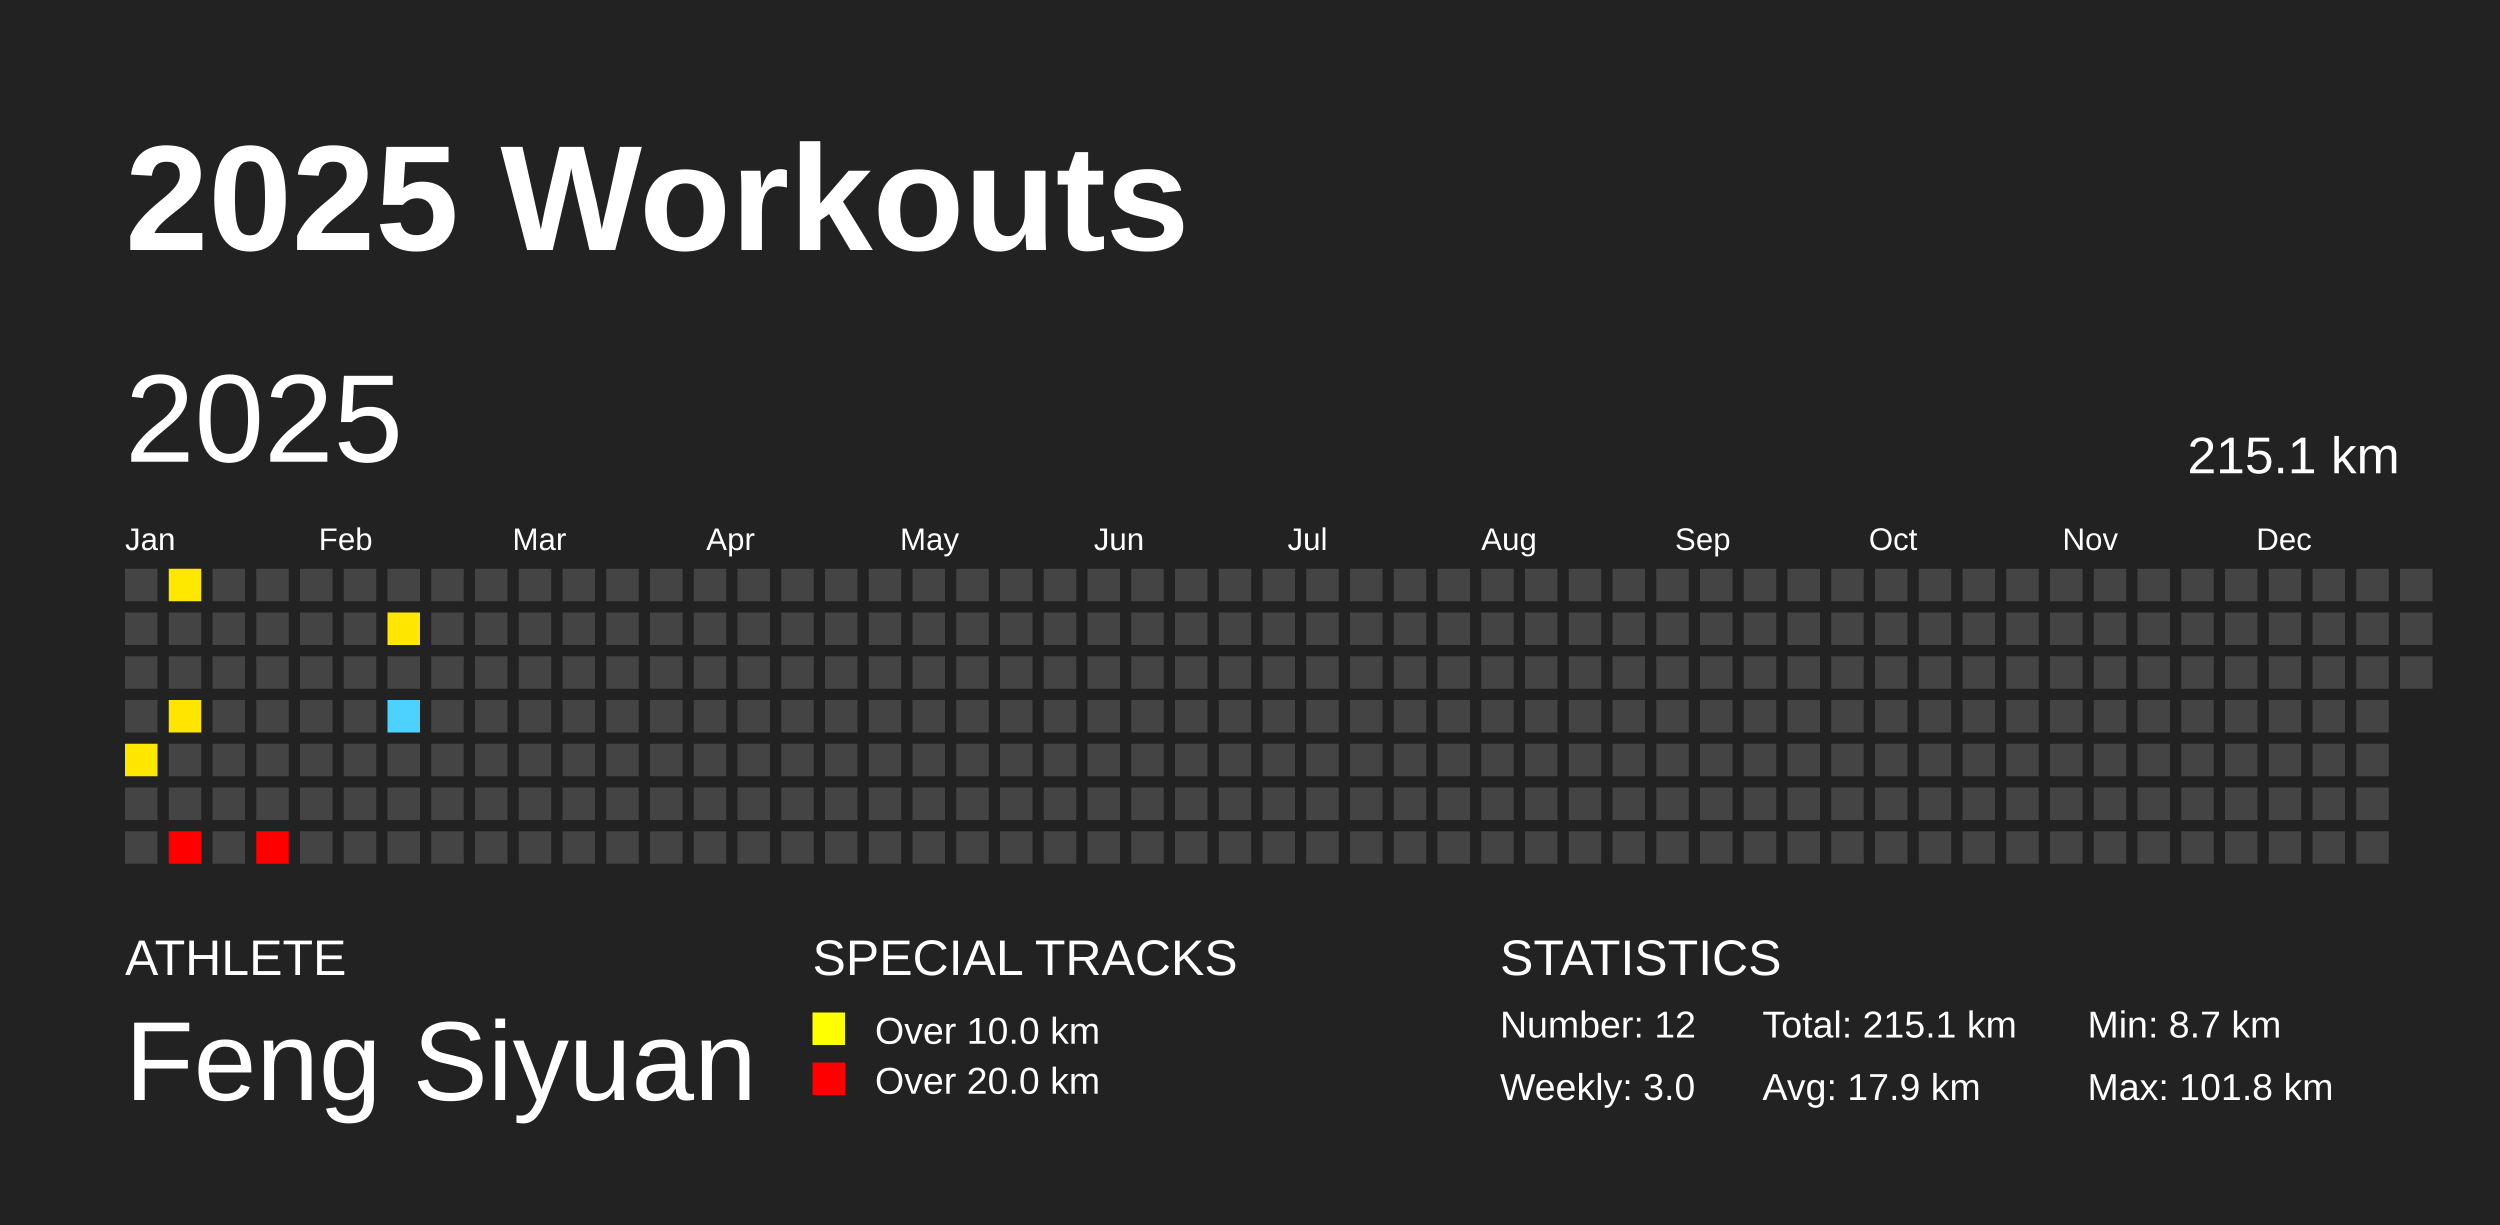
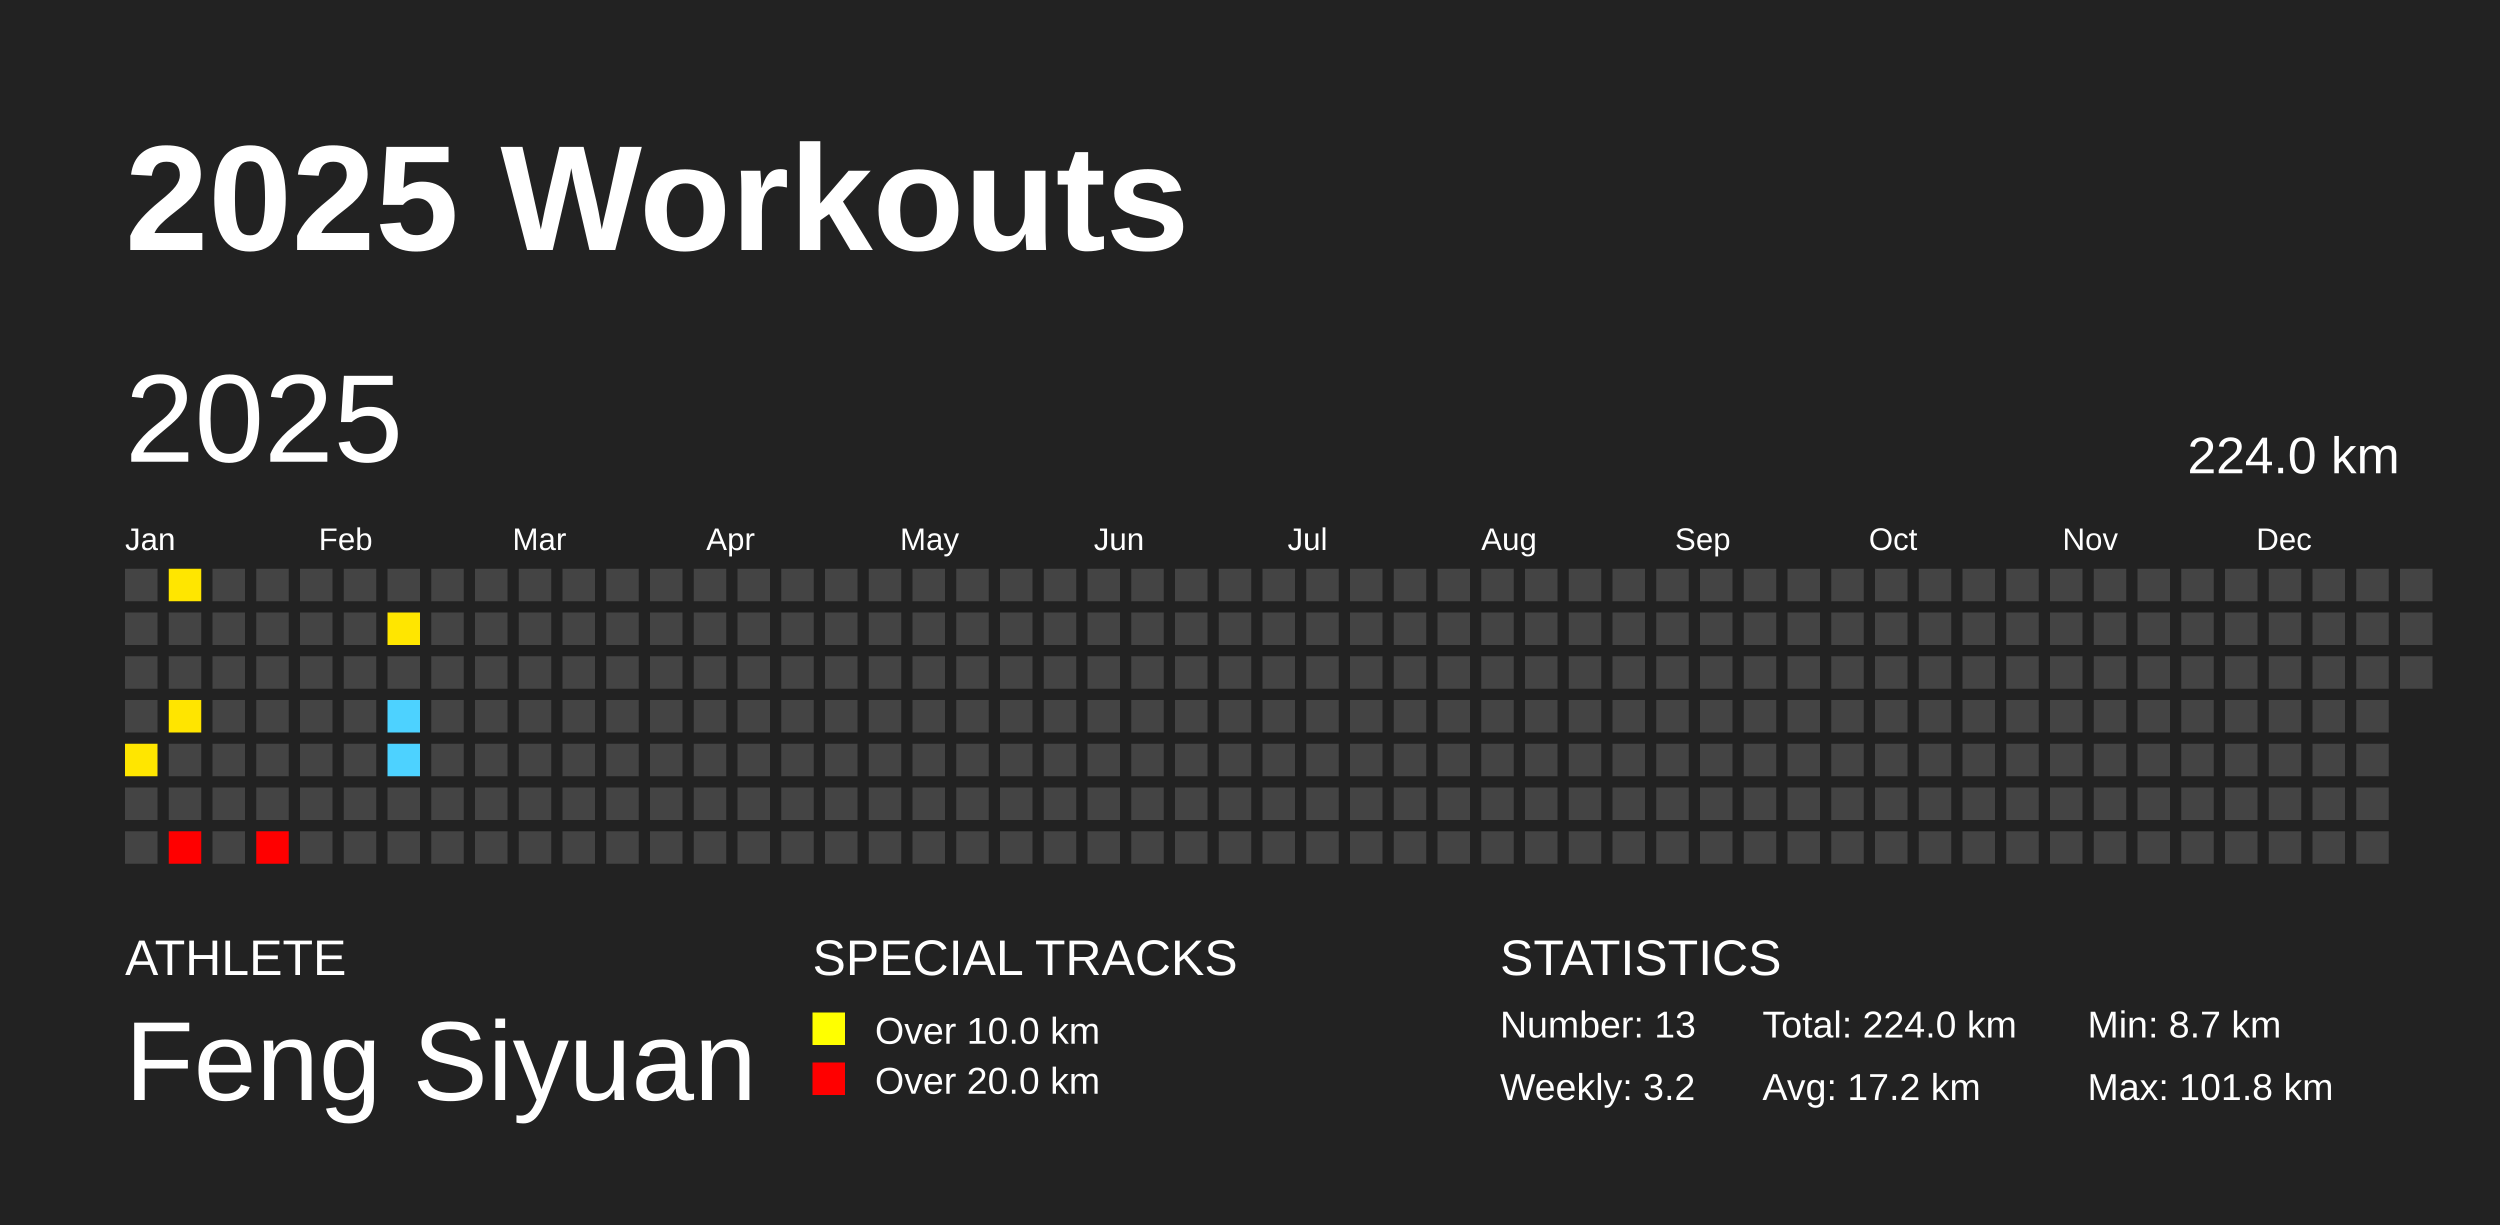
<svg xmlns="http://www.w3.org/2000/svg" baseProfile="full" height="98mm" version="1.1" viewBox="0,0,200,98" width="200mm">
  <defs />
  <rect fill="#222222" height="98" width="200" x="0" y="0" />
  <text fill="#FFFFFF" style="font-size:12px; font-family:Arial; font-weight:bold;" x="10" y="20">2025 Workouts</text>
  <text fill="#FFFFFF" style="font-size:4px; font-family:Arial" x="10" y="78">ATHLETE</text>
  <text fill="#FFFFFF" style="font-size:9px; font-family:Arial" x="10" y="88">Feng Siyuan</text>
  <text fill="#FFFFFF" style="font-size:4px; font-family:Arial" x="65" y="78">SPECIAL TRACKS</text>
  <rect fill="yellow" height="2.6" width="2.6" x="65" y="81" />
  <text fill="#FFFFFF" style="font-size:3px; font-family:Arial" x="70" y="83.5">Over 10.0 km</text>
  <rect fill="red" height="2.6" width="2.6" x="65" y="85" />
  <text fill="#FFFFFF" style="font-size:3px; font-family:Arial" x="70" y="87.5">Over 20.0 km</text>
  <text fill="#FFFFFF" style="font-size:4px; font-family:Arial" x="120" y="78">STATISTICS</text>
-   <text fill="#FFFFFF" style="font-size:3px; font-family:Arial" x="120" y="83">Number: 12</text>
-   <text fill="#FFFFFF" style="font-size:3px; font-family:Arial" x="120" y="88">Weekly: 3.0</text>
-   <text fill="#FFFFFF" style="font-size:3px; font-family:Arial" x="141" y="83">Total: 215.1 km</text>
-   <text fill="#FFFFFF" style="font-size:3px; font-family:Arial" x="141" y="88">Avg: 17.9 km</text>
+   <text fill="#FFFFFF" style="font-size:3px; font-family:Arial" x="120" y="83">Number: 13</text>
+   <text fill="#FFFFFF" style="font-size:3px; font-family:Arial" x="120" y="88">Weekly: 3.2</text>
+   <text fill="#FFFFFF" style="font-size:3px; font-family:Arial" x="141" y="83">Total: 224.0 km</text>
+   <text fill="#FFFFFF" style="font-size:3px; font-family:Arial" x="141" y="88">Avg: 17.2 km</text>
  <text fill="#FFFFFF" style="font-size:3px; font-family:Arial" x="167" y="83">Min: 8.7 km</text>
  <text fill="#FFFFFF" style="font-size:3px; font-family:Arial" x="167" y="88">Max: 101.8 km</text>
  <text dominant-baseline="hanging" fill="#FFFFFF" style="font-size:10.0px; font-family:Arial;" x="10" y="30">2025</text>
-   <text dominant-baseline="hanging" fill="#FFFFFF" style="font-size:4.125px; font-family:Arial;" x="175" y="35">215.1 km</text>
+   <text dominant-baseline="hanging" fill="#FFFFFF" style="font-size:4.125px; font-family:Arial;" x="175" y="35">224.0 km</text>
  <text fill="#FFFFFF" style="font-size:2.5px; font-family:Arial" x="10.0" y="44">Jan</text>
  <text fill="#FFFFFF" style="font-size:2.5px; font-family:Arial" x="25.5" y="44">Feb</text>
  <text fill="#FFFFFF" style="font-size:2.5px; font-family:Arial" x="41.0" y="44">Mar</text>
  <text fill="#FFFFFF" style="font-size:2.5px; font-family:Arial" x="56.5" y="44">Apr</text>
  <text fill="#FFFFFF" style="font-size:2.5px; font-family:Arial" x="72.0" y="44">May</text>
  <text fill="#FFFFFF" style="font-size:2.5px; font-family:Arial" x="87.5" y="44">Jun</text>
  <text fill="#FFFFFF" style="font-size:2.5px; font-family:Arial" x="103.0" y="44">Jul</text>
  <text fill="#FFFFFF" style="font-size:2.5px; font-family:Arial" x="118.5" y="44">Aug</text>
  <text fill="#FFFFFF" style="font-size:2.5px; font-family:Arial" x="134.0" y="44">Sep</text>
  <text fill="#FFFFFF" style="font-size:2.5px; font-family:Arial" x="149.5" y="44">Oct</text>
  <text fill="#FFFFFF" style="font-size:2.5px; font-family:Arial" x="165.0" y="44">Nov</text>
  <text fill="#FFFFFF" style="font-size:2.5px; font-family:Arial" x="180.5" y="44">Dec</text>
  <rect fill="#444444" height="2.6" width="2.6" x="10.0" y="45.5" />
  <rect fill="#444444" height="2.6" width="2.6" x="10.0" y="49.0" />
  <rect fill="#444444" height="2.6" width="2.6" x="10.0" y="52.5" />
  <rect fill="#444444" height="2.6" width="2.6" x="10.0" y="56.0" />
-   <rect fill="#ffe700" height="2.6" width="2.6" x="10.0" y="59.5" />
+   <rect fill="#ffe600" height="2.6" width="2.6" x="10.0" y="59.5" />
  <rect fill="#444444" height="2.6" width="2.6" x="10.0" y="63.0" />
  <rect fill="#444444" height="2.6" width="2.6" x="10.0" y="66.5" />
-   <rect fill="#ffe700" height="2.6" width="2.6" x="13.5" y="45.5" />
+   <rect fill="#ffe600" height="2.6" width="2.6" x="13.5" y="45.5" />
  <rect fill="#444444" height="2.6" width="2.6" x="13.5" y="49.0" />
  <rect fill="#444444" height="2.6" width="2.6" x="13.5" y="52.5" />
  <rect fill="#ffe500" height="2.6" width="2.6" x="13.5" y="56.0" />
  <rect fill="#444444" height="2.6" width="2.6" x="13.5" y="59.5" />
  <rect fill="#444444" height="2.6" width="2.6" x="13.5" y="63.0" />
  <rect fill="red" height="2.6" width="2.6" x="13.5" y="66.5" />
  <rect fill="#444444" height="2.6" width="2.6" x="17.0" y="45.5" />
  <rect fill="#444444" height="2.6" width="2.6" x="17.0" y="49.0" />
  <rect fill="#444444" height="2.6" width="2.6" x="17.0" y="52.5" />
  <rect fill="#444444" height="2.6" width="2.6" x="17.0" y="56.0" />
  <rect fill="#444444" height="2.6" width="2.6" x="17.0" y="59.5" />
  <rect fill="#444444" height="2.6" width="2.6" x="17.0" y="63.0" />
  <rect fill="#444444" height="2.6" width="2.6" x="17.0" y="66.5" />
  <rect fill="#444444" height="2.6" width="2.6" x="20.5" y="45.5" />
  <rect fill="#444444" height="2.6" width="2.6" x="20.5" y="49.0" />
  <rect fill="#444444" height="2.6" width="2.6" x="20.5" y="52.5" />
  <rect fill="#444444" height="2.6" width="2.6" x="20.5" y="56.0" />
  <rect fill="#444444" height="2.6" width="2.6" x="20.5" y="59.5" />
  <rect fill="#444444" height="2.6" width="2.6" x="20.5" y="63.0" />
  <rect fill="red" height="2.6" width="2.6" x="20.5" y="66.5" />
  <rect fill="#444444" height="2.6" width="2.6" x="24.0" y="45.5" />
  <rect fill="#444444" height="2.6" width="2.6" x="24.0" y="49.0" />
  <rect fill="#444444" height="2.6" width="2.6" x="24.0" y="52.5" />
  <rect fill="#444444" height="2.6" width="2.6" x="24.0" y="56.0" />
  <rect fill="#444444" height="2.6" width="2.6" x="24.0" y="59.5" />
  <rect fill="#444444" height="2.6" width="2.6" x="24.0" y="63.0" />
  <rect fill="#444444" height="2.6" width="2.6" x="24.0" y="66.5" />
  <rect fill="#444444" height="2.6" width="2.6" x="27.5" y="45.5" />
  <rect fill="#444444" height="2.6" width="2.6" x="27.5" y="49.0" />
  <rect fill="#444444" height="2.6" width="2.6" x="27.5" y="52.5" />
  <rect fill="#444444" height="2.6" width="2.6" x="27.5" y="56.0" />
  <rect fill="#444444" height="2.6" width="2.6" x="27.5" y="59.5" />
  <rect fill="#444444" height="2.6" width="2.6" x="27.5" y="63.0" />
  <rect fill="#444444" height="2.6" width="2.6" x="27.5" y="66.5" />
  <rect fill="#444444" height="2.6" width="2.6" x="31.0" y="45.5" />
-   <rect fill="#ffe700" height="2.6" width="2.6" x="31.0" y="49.0" />
+   <rect fill="#ffe600" height="2.6" width="2.6" x="31.0" y="49.0" />
  <rect fill="#444444" height="2.6" width="2.6" x="31.0" y="52.5" />
  <rect fill="#4dd2ff" height="2.6" width="2.6" x="31.0" y="56.0" />
-   <rect fill="#444444" height="2.6" width="2.6" x="31.0" y="59.5" />
+   <rect fill="#4dd2ff" height="2.6" width="2.6" x="31.0" y="59.5" />
  <rect fill="#444444" height="2.6" width="2.6" x="31.0" y="63.0" />
  <rect fill="#444444" height="2.6" width="2.6" x="31.0" y="66.5" />
  <rect fill="#444444" height="2.6" width="2.6" x="34.5" y="45.5" />
  <rect fill="#444444" height="2.6" width="2.6" x="34.5" y="49.0" />
  <rect fill="#444444" height="2.6" width="2.6" x="34.5" y="52.5" />
  <rect fill="#444444" height="2.6" width="2.6" x="34.5" y="56.0" />
  <rect fill="#444444" height="2.6" width="2.6" x="34.5" y="59.5" />
  <rect fill="#444444" height="2.6" width="2.6" x="34.5" y="63.0" />
  <rect fill="#444444" height="2.6" width="2.6" x="34.5" y="66.5" />
  <rect fill="#444444" height="2.6" width="2.6" x="38.0" y="45.5" />
  <rect fill="#444444" height="2.6" width="2.6" x="38.0" y="49.0" />
  <rect fill="#444444" height="2.6" width="2.6" x="38.0" y="52.5" />
  <rect fill="#444444" height="2.6" width="2.6" x="38.0" y="56.0" />
  <rect fill="#444444" height="2.6" width="2.6" x="38.0" y="59.5" />
  <rect fill="#444444" height="2.6" width="2.6" x="38.0" y="63.0" />
  <rect fill="#444444" height="2.6" width="2.6" x="38.0" y="66.5" />
  <rect fill="#444444" height="2.6" width="2.6" x="41.5" y="45.5" />
  <rect fill="#444444" height="2.6" width="2.6" x="41.5" y="49.0" />
  <rect fill="#444444" height="2.6" width="2.6" x="41.5" y="52.5" />
  <rect fill="#444444" height="2.6" width="2.6" x="41.5" y="56.0" />
  <rect fill="#444444" height="2.6" width="2.6" x="41.5" y="59.5" />
  <rect fill="#444444" height="2.6" width="2.6" x="41.5" y="63.0" />
  <rect fill="#444444" height="2.6" width="2.6" x="41.5" y="66.5" />
  <rect fill="#444444" height="2.6" width="2.6" x="45.0" y="45.5" />
  <rect fill="#444444" height="2.6" width="2.6" x="45.0" y="49.0" />
  <rect fill="#444444" height="2.6" width="2.6" x="45.0" y="52.5" />
  <rect fill="#444444" height="2.6" width="2.6" x="45.0" y="56.0" />
  <rect fill="#444444" height="2.6" width="2.6" x="45.0" y="59.5" />
  <rect fill="#444444" height="2.6" width="2.6" x="45.0" y="63.0" />
  <rect fill="#444444" height="2.6" width="2.6" x="45.0" y="66.5" />
  <rect fill="#444444" height="2.6" width="2.6" x="48.5" y="45.5" />
  <rect fill="#444444" height="2.6" width="2.6" x="48.5" y="49.0" />
  <rect fill="#444444" height="2.6" width="2.6" x="48.5" y="52.5" />
  <rect fill="#444444" height="2.6" width="2.6" x="48.5" y="56.0" />
  <rect fill="#444444" height="2.6" width="2.6" x="48.5" y="59.5" />
  <rect fill="#444444" height="2.6" width="2.6" x="48.5" y="63.0" />
  <rect fill="#444444" height="2.6" width="2.6" x="48.5" y="66.5" />
  <rect fill="#444444" height="2.6" width="2.6" x="52.0" y="45.5" />
  <rect fill="#444444" height="2.6" width="2.6" x="52.0" y="49.0" />
  <rect fill="#444444" height="2.6" width="2.6" x="52.0" y="52.5" />
  <rect fill="#444444" height="2.6" width="2.6" x="52.0" y="56.0" />
  <rect fill="#444444" height="2.6" width="2.6" x="52.0" y="59.5" />
  <rect fill="#444444" height="2.6" width="2.6" x="52.0" y="63.0" />
  <rect fill="#444444" height="2.6" width="2.6" x="52.0" y="66.5" />
  <rect fill="#444444" height="2.6" width="2.6" x="55.5" y="45.5" />
  <rect fill="#444444" height="2.6" width="2.6" x="55.5" y="49.0" />
  <rect fill="#444444" height="2.6" width="2.6" x="55.5" y="52.5" />
  <rect fill="#444444" height="2.6" width="2.6" x="55.5" y="56.0" />
  <rect fill="#444444" height="2.6" width="2.6" x="55.5" y="59.5" />
  <rect fill="#444444" height="2.6" width="2.6" x="55.5" y="63.0" />
  <rect fill="#444444" height="2.6" width="2.6" x="55.5" y="66.5" />
  <rect fill="#444444" height="2.6" width="2.6" x="59.0" y="45.5" />
  <rect fill="#444444" height="2.6" width="2.6" x="59.0" y="49.0" />
  <rect fill="#444444" height="2.6" width="2.6" x="59.0" y="52.5" />
  <rect fill="#444444" height="2.6" width="2.6" x="59.0" y="56.0" />
  <rect fill="#444444" height="2.6" width="2.6" x="59.0" y="59.5" />
  <rect fill="#444444" height="2.6" width="2.6" x="59.0" y="63.0" />
  <rect fill="#444444" height="2.6" width="2.6" x="59.0" y="66.5" />
  <rect fill="#444444" height="2.6" width="2.6" x="62.5" y="45.5" />
  <rect fill="#444444" height="2.6" width="2.6" x="62.5" y="49.0" />
  <rect fill="#444444" height="2.6" width="2.6" x="62.5" y="52.5" />
  <rect fill="#444444" height="2.6" width="2.6" x="62.5" y="56.0" />
  <rect fill="#444444" height="2.6" width="2.6" x="62.5" y="59.5" />
  <rect fill="#444444" height="2.6" width="2.6" x="62.5" y="63.0" />
  <rect fill="#444444" height="2.6" width="2.6" x="62.5" y="66.5" />
  <rect fill="#444444" height="2.6" width="2.6" x="66.0" y="45.5" />
  <rect fill="#444444" height="2.6" width="2.6" x="66.0" y="49.0" />
  <rect fill="#444444" height="2.6" width="2.6" x="66.0" y="52.5" />
  <rect fill="#444444" height="2.6" width="2.6" x="66.0" y="56.0" />
  <rect fill="#444444" height="2.6" width="2.6" x="66.0" y="59.5" />
  <rect fill="#444444" height="2.6" width="2.6" x="66.0" y="63.0" />
  <rect fill="#444444" height="2.6" width="2.6" x="66.0" y="66.5" />
  <rect fill="#444444" height="2.6" width="2.6" x="69.5" y="45.5" />
  <rect fill="#444444" height="2.6" width="2.6" x="69.5" y="49.0" />
  <rect fill="#444444" height="2.6" width="2.6" x="69.5" y="52.5" />
  <rect fill="#444444" height="2.6" width="2.6" x="69.5" y="56.0" />
  <rect fill="#444444" height="2.6" width="2.6" x="69.5" y="59.5" />
  <rect fill="#444444" height="2.6" width="2.6" x="69.5" y="63.0" />
  <rect fill="#444444" height="2.6" width="2.6" x="69.5" y="66.5" />
  <rect fill="#444444" height="2.6" width="2.6" x="73.0" y="45.5" />
  <rect fill="#444444" height="2.6" width="2.6" x="73.0" y="49.0" />
  <rect fill="#444444" height="2.6" width="2.6" x="73.0" y="52.5" />
  <rect fill="#444444" height="2.6" width="2.6" x="73.0" y="56.0" />
  <rect fill="#444444" height="2.6" width="2.6" x="73.0" y="59.5" />
  <rect fill="#444444" height="2.6" width="2.6" x="73.0" y="63.0" />
  <rect fill="#444444" height="2.6" width="2.6" x="73.0" y="66.5" />
  <rect fill="#444444" height="2.6" width="2.6" x="76.5" y="45.5" />
  <rect fill="#444444" height="2.6" width="2.6" x="76.5" y="49.0" />
  <rect fill="#444444" height="2.6" width="2.6" x="76.5" y="52.5" />
  <rect fill="#444444" height="2.6" width="2.6" x="76.5" y="56.0" />
  <rect fill="#444444" height="2.6" width="2.6" x="76.5" y="59.5" />
  <rect fill="#444444" height="2.6" width="2.6" x="76.5" y="63.0" />
  <rect fill="#444444" height="2.6" width="2.6" x="76.5" y="66.5" />
  <rect fill="#444444" height="2.6" width="2.6" x="80.0" y="45.5" />
  <rect fill="#444444" height="2.6" width="2.6" x="80.0" y="49.0" />
  <rect fill="#444444" height="2.6" width="2.6" x="80.0" y="52.5" />
  <rect fill="#444444" height="2.6" width="2.6" x="80.0" y="56.0" />
  <rect fill="#444444" height="2.6" width="2.6" x="80.0" y="59.5" />
  <rect fill="#444444" height="2.6" width="2.6" x="80.0" y="63.0" />
  <rect fill="#444444" height="2.6" width="2.6" x="80.0" y="66.5" />
  <rect fill="#444444" height="2.6" width="2.6" x="83.5" y="45.5" />
  <rect fill="#444444" height="2.6" width="2.6" x="83.5" y="49.0" />
  <rect fill="#444444" height="2.6" width="2.6" x="83.5" y="52.5" />
  <rect fill="#444444" height="2.6" width="2.6" x="83.5" y="56.0" />
  <rect fill="#444444" height="2.6" width="2.6" x="83.5" y="59.5" />
  <rect fill="#444444" height="2.6" width="2.6" x="83.5" y="63.0" />
  <rect fill="#444444" height="2.6" width="2.6" x="83.5" y="66.5" />
  <rect fill="#444444" height="2.6" width="2.6" x="87.0" y="45.5" />
  <rect fill="#444444" height="2.6" width="2.6" x="87.0" y="49.0" />
  <rect fill="#444444" height="2.6" width="2.6" x="87.0" y="52.5" />
  <rect fill="#444444" height="2.6" width="2.6" x="87.0" y="56.0" />
  <rect fill="#444444" height="2.6" width="2.6" x="87.0" y="59.5" />
  <rect fill="#444444" height="2.6" width="2.6" x="87.0" y="63.0" />
  <rect fill="#444444" height="2.6" width="2.6" x="87.0" y="66.5" />
  <rect fill="#444444" height="2.6" width="2.6" x="90.5" y="45.5" />
  <rect fill="#444444" height="2.6" width="2.6" x="90.5" y="49.0" />
  <rect fill="#444444" height="2.6" width="2.6" x="90.5" y="52.5" />
  <rect fill="#444444" height="2.6" width="2.6" x="90.5" y="56.0" />
  <rect fill="#444444" height="2.6" width="2.6" x="90.5" y="59.5" />
  <rect fill="#444444" height="2.6" width="2.6" x="90.5" y="63.0" />
  <rect fill="#444444" height="2.6" width="2.6" x="90.5" y="66.5" />
  <rect fill="#444444" height="2.6" width="2.6" x="94.0" y="45.5" />
  <rect fill="#444444" height="2.6" width="2.6" x="94.0" y="49.0" />
  <rect fill="#444444" height="2.6" width="2.6" x="94.0" y="52.5" />
  <rect fill="#444444" height="2.6" width="2.6" x="94.0" y="56.0" />
  <rect fill="#444444" height="2.6" width="2.6" x="94.0" y="59.5" />
  <rect fill="#444444" height="2.6" width="2.6" x="94.0" y="63.0" />
  <rect fill="#444444" height="2.6" width="2.6" x="94.0" y="66.5" />
  <rect fill="#444444" height="2.6" width="2.6" x="97.5" y="45.5" />
  <rect fill="#444444" height="2.6" width="2.6" x="97.5" y="49.0" />
  <rect fill="#444444" height="2.6" width="2.6" x="97.5" y="52.5" />
  <rect fill="#444444" height="2.6" width="2.6" x="97.5" y="56.0" />
  <rect fill="#444444" height="2.6" width="2.6" x="97.5" y="59.5" />
  <rect fill="#444444" height="2.6" width="2.6" x="97.5" y="63.0" />
  <rect fill="#444444" height="2.6" width="2.6" x="97.5" y="66.5" />
  <rect fill="#444444" height="2.6" width="2.6" x="101.0" y="45.5" />
  <rect fill="#444444" height="2.6" width="2.6" x="101.0" y="49.0" />
  <rect fill="#444444" height="2.6" width="2.6" x="101.0" y="52.5" />
  <rect fill="#444444" height="2.6" width="2.6" x="101.0" y="56.0" />
  <rect fill="#444444" height="2.6" width="2.6" x="101.0" y="59.5" />
  <rect fill="#444444" height="2.6" width="2.6" x="101.0" y="63.0" />
  <rect fill="#444444" height="2.6" width="2.6" x="101.0" y="66.5" />
  <rect fill="#444444" height="2.6" width="2.6" x="104.5" y="45.5" />
  <rect fill="#444444" height="2.6" width="2.6" x="104.5" y="49.0" />
  <rect fill="#444444" height="2.6" width="2.6" x="104.5" y="52.5" />
  <rect fill="#444444" height="2.6" width="2.6" x="104.5" y="56.0" />
  <rect fill="#444444" height="2.6" width="2.6" x="104.5" y="59.5" />
  <rect fill="#444444" height="2.6" width="2.6" x="104.5" y="63.0" />
  <rect fill="#444444" height="2.6" width="2.6" x="104.5" y="66.5" />
  <rect fill="#444444" height="2.6" width="2.6" x="108.0" y="45.5" />
  <rect fill="#444444" height="2.6" width="2.6" x="108.0" y="49.0" />
  <rect fill="#444444" height="2.6" width="2.6" x="108.0" y="52.5" />
  <rect fill="#444444" height="2.6" width="2.6" x="108.0" y="56.0" />
  <rect fill="#444444" height="2.6" width="2.6" x="108.0" y="59.5" />
  <rect fill="#444444" height="2.6" width="2.6" x="108.0" y="63.0" />
  <rect fill="#444444" height="2.6" width="2.6" x="108.0" y="66.5" />
  <rect fill="#444444" height="2.6" width="2.6" x="111.5" y="45.5" />
  <rect fill="#444444" height="2.6" width="2.6" x="111.5" y="49.0" />
  <rect fill="#444444" height="2.6" width="2.6" x="111.5" y="52.5" />
  <rect fill="#444444" height="2.6" width="2.6" x="111.5" y="56.0" />
  <rect fill="#444444" height="2.6" width="2.6" x="111.5" y="59.5" />
  <rect fill="#444444" height="2.6" width="2.6" x="111.5" y="63.0" />
  <rect fill="#444444" height="2.6" width="2.6" x="111.5" y="66.5" />
  <rect fill="#444444" height="2.6" width="2.6" x="115.0" y="45.5" />
  <rect fill="#444444" height="2.6" width="2.6" x="115.0" y="49.0" />
  <rect fill="#444444" height="2.6" width="2.6" x="115.0" y="52.5" />
  <rect fill="#444444" height="2.6" width="2.6" x="115.0" y="56.0" />
  <rect fill="#444444" height="2.6" width="2.6" x="115.0" y="59.5" />
  <rect fill="#444444" height="2.6" width="2.6" x="115.0" y="63.0" />
  <rect fill="#444444" height="2.6" width="2.6" x="115.0" y="66.5" />
  <rect fill="#444444" height="2.6" width="2.6" x="118.5" y="45.5" />
  <rect fill="#444444" height="2.6" width="2.6" x="118.5" y="49.0" />
  <rect fill="#444444" height="2.6" width="2.6" x="118.5" y="52.5" />
  <rect fill="#444444" height="2.6" width="2.6" x="118.5" y="56.0" />
  <rect fill="#444444" height="2.6" width="2.6" x="118.5" y="59.5" />
  <rect fill="#444444" height="2.6" width="2.6" x="118.5" y="63.0" />
  <rect fill="#444444" height="2.6" width="2.6" x="118.5" y="66.5" />
  <rect fill="#444444" height="2.6" width="2.6" x="122.0" y="45.5" />
  <rect fill="#444444" height="2.6" width="2.6" x="122.0" y="49.0" />
  <rect fill="#444444" height="2.6" width="2.6" x="122.0" y="52.5" />
  <rect fill="#444444" height="2.6" width="2.6" x="122.0" y="56.0" />
  <rect fill="#444444" height="2.6" width="2.6" x="122.0" y="59.5" />
  <rect fill="#444444" height="2.6" width="2.6" x="122.0" y="63.0" />
  <rect fill="#444444" height="2.6" width="2.6" x="122.0" y="66.5" />
  <rect fill="#444444" height="2.6" width="2.6" x="125.5" y="45.5" />
  <rect fill="#444444" height="2.6" width="2.6" x="125.5" y="49.0" />
  <rect fill="#444444" height="2.6" width="2.6" x="125.5" y="52.5" />
  <rect fill="#444444" height="2.6" width="2.6" x="125.5" y="56.0" />
  <rect fill="#444444" height="2.6" width="2.6" x="125.5" y="59.5" />
  <rect fill="#444444" height="2.6" width="2.6" x="125.5" y="63.0" />
  <rect fill="#444444" height="2.6" width="2.6" x="125.5" y="66.5" />
  <rect fill="#444444" height="2.6" width="2.6" x="129.0" y="45.5" />
  <rect fill="#444444" height="2.6" width="2.6" x="129.0" y="49.0" />
  <rect fill="#444444" height="2.6" width="2.6" x="129.0" y="52.5" />
  <rect fill="#444444" height="2.6" width="2.6" x="129.0" y="56.0" />
  <rect fill="#444444" height="2.6" width="2.6" x="129.0" y="59.5" />
  <rect fill="#444444" height="2.6" width="2.6" x="129.0" y="63.0" />
  <rect fill="#444444" height="2.6" width="2.6" x="129.0" y="66.5" />
  <rect fill="#444444" height="2.6" width="2.6" x="132.5" y="45.5" />
  <rect fill="#444444" height="2.6" width="2.6" x="132.5" y="49.0" />
  <rect fill="#444444" height="2.6" width="2.6" x="132.5" y="52.5" />
  <rect fill="#444444" height="2.6" width="2.6" x="132.5" y="56.0" />
  <rect fill="#444444" height="2.6" width="2.6" x="132.5" y="59.5" />
  <rect fill="#444444" height="2.6" width="2.6" x="132.5" y="63.0" />
  <rect fill="#444444" height="2.6" width="2.6" x="132.5" y="66.5" />
  <rect fill="#444444" height="2.6" width="2.6" x="136.0" y="45.5" />
  <rect fill="#444444" height="2.6" width="2.6" x="136.0" y="49.0" />
  <rect fill="#444444" height="2.6" width="2.6" x="136.0" y="52.5" />
  <rect fill="#444444" height="2.6" width="2.6" x="136.0" y="56.0" />
  <rect fill="#444444" height="2.6" width="2.6" x="136.0" y="59.5" />
  <rect fill="#444444" height="2.6" width="2.6" x="136.0" y="63.0" />
  <rect fill="#444444" height="2.6" width="2.6" x="136.0" y="66.5" />
  <rect fill="#444444" height="2.6" width="2.6" x="139.5" y="45.5" />
  <rect fill="#444444" height="2.6" width="2.6" x="139.5" y="49.0" />
  <rect fill="#444444" height="2.6" width="2.6" x="139.5" y="52.5" />
  <rect fill="#444444" height="2.6" width="2.6" x="139.5" y="56.0" />
  <rect fill="#444444" height="2.6" width="2.6" x="139.5" y="59.5" />
  <rect fill="#444444" height="2.6" width="2.6" x="139.5" y="63.0" />
  <rect fill="#444444" height="2.6" width="2.6" x="139.5" y="66.5" />
  <rect fill="#444444" height="2.6" width="2.6" x="143.0" y="45.5" />
  <rect fill="#444444" height="2.6" width="2.6" x="143.0" y="49.0" />
  <rect fill="#444444" height="2.6" width="2.6" x="143.0" y="52.5" />
  <rect fill="#444444" height="2.6" width="2.6" x="143.0" y="56.0" />
  <rect fill="#444444" height="2.6" width="2.6" x="143.0" y="59.5" />
  <rect fill="#444444" height="2.6" width="2.6" x="143.0" y="63.0" />
  <rect fill="#444444" height="2.6" width="2.6" x="143.0" y="66.5" />
  <rect fill="#444444" height="2.6" width="2.6" x="146.5" y="45.5" />
  <rect fill="#444444" height="2.6" width="2.6" x="146.5" y="49.0" />
  <rect fill="#444444" height="2.6" width="2.6" x="146.5" y="52.5" />
  <rect fill="#444444" height="2.6" width="2.6" x="146.5" y="56.0" />
  <rect fill="#444444" height="2.6" width="2.6" x="146.5" y="59.5" />
  <rect fill="#444444" height="2.6" width="2.6" x="146.5" y="63.0" />
  <rect fill="#444444" height="2.6" width="2.6" x="146.5" y="66.5" />
  <rect fill="#444444" height="2.6" width="2.6" x="150.0" y="45.5" />
  <rect fill="#444444" height="2.6" width="2.6" x="150.0" y="49.0" />
  <rect fill="#444444" height="2.6" width="2.6" x="150.0" y="52.5" />
  <rect fill="#444444" height="2.6" width="2.6" x="150.0" y="56.0" />
  <rect fill="#444444" height="2.6" width="2.6" x="150.0" y="59.5" />
  <rect fill="#444444" height="2.6" width="2.6" x="150.0" y="63.0" />
  <rect fill="#444444" height="2.6" width="2.6" x="150.0" y="66.5" />
  <rect fill="#444444" height="2.6" width="2.6" x="153.5" y="45.5" />
  <rect fill="#444444" height="2.6" width="2.6" x="153.5" y="49.0" />
  <rect fill="#444444" height="2.6" width="2.6" x="153.5" y="52.5" />
  <rect fill="#444444" height="2.6" width="2.6" x="153.5" y="56.0" />
  <rect fill="#444444" height="2.6" width="2.6" x="153.5" y="59.5" />
  <rect fill="#444444" height="2.6" width="2.6" x="153.5" y="63.0" />
  <rect fill="#444444" height="2.6" width="2.6" x="153.5" y="66.5" />
  <rect fill="#444444" height="2.6" width="2.6" x="157.0" y="45.5" />
  <rect fill="#444444" height="2.6" width="2.6" x="157.0" y="49.0" />
  <rect fill="#444444" height="2.6" width="2.6" x="157.0" y="52.5" />
  <rect fill="#444444" height="2.6" width="2.6" x="157.0" y="56.0" />
  <rect fill="#444444" height="2.6" width="2.6" x="157.0" y="59.5" />
  <rect fill="#444444" height="2.6" width="2.6" x="157.0" y="63.0" />
  <rect fill="#444444" height="2.6" width="2.6" x="157.0" y="66.5" />
  <rect fill="#444444" height="2.6" width="2.6" x="160.5" y="45.5" />
  <rect fill="#444444" height="2.6" width="2.6" x="160.5" y="49.0" />
  <rect fill="#444444" height="2.6" width="2.6" x="160.5" y="52.5" />
  <rect fill="#444444" height="2.6" width="2.6" x="160.5" y="56.0" />
  <rect fill="#444444" height="2.6" width="2.6" x="160.5" y="59.5" />
  <rect fill="#444444" height="2.6" width="2.6" x="160.5" y="63.0" />
  <rect fill="#444444" height="2.6" width="2.6" x="160.5" y="66.5" />
  <rect fill="#444444" height="2.6" width="2.6" x="164.0" y="45.5" />
  <rect fill="#444444" height="2.6" width="2.6" x="164.0" y="49.0" />
  <rect fill="#444444" height="2.6" width="2.6" x="164.0" y="52.5" />
  <rect fill="#444444" height="2.6" width="2.6" x="164.0" y="56.0" />
  <rect fill="#444444" height="2.6" width="2.6" x="164.0" y="59.5" />
  <rect fill="#444444" height="2.6" width="2.6" x="164.0" y="63.0" />
  <rect fill="#444444" height="2.6" width="2.6" x="164.0" y="66.5" />
  <rect fill="#444444" height="2.6" width="2.6" x="167.5" y="45.5" />
  <rect fill="#444444" height="2.6" width="2.6" x="167.5" y="49.0" />
  <rect fill="#444444" height="2.6" width="2.6" x="167.5" y="52.5" />
  <rect fill="#444444" height="2.6" width="2.6" x="167.5" y="56.0" />
  <rect fill="#444444" height="2.6" width="2.6" x="167.5" y="59.5" />
  <rect fill="#444444" height="2.6" width="2.6" x="167.5" y="63.0" />
  <rect fill="#444444" height="2.6" width="2.6" x="167.5" y="66.5" />
  <rect fill="#444444" height="2.6" width="2.6" x="171.0" y="45.5" />
  <rect fill="#444444" height="2.6" width="2.6" x="171.0" y="49.0" />
  <rect fill="#444444" height="2.6" width="2.6" x="171.0" y="52.5" />
  <rect fill="#444444" height="2.6" width="2.6" x="171.0" y="56.0" />
  <rect fill="#444444" height="2.6" width="2.6" x="171.0" y="59.5" />
  <rect fill="#444444" height="2.6" width="2.6" x="171.0" y="63.0" />
  <rect fill="#444444" height="2.6" width="2.6" x="171.0" y="66.5" />
  <rect fill="#444444" height="2.6" width="2.6" x="174.5" y="45.5" />
  <rect fill="#444444" height="2.6" width="2.6" x="174.5" y="49.0" />
  <rect fill="#444444" height="2.6" width="2.6" x="174.5" y="52.5" />
  <rect fill="#444444" height="2.6" width="2.6" x="174.5" y="56.0" />
  <rect fill="#444444" height="2.6" width="2.6" x="174.5" y="59.5" />
  <rect fill="#444444" height="2.6" width="2.6" x="174.5" y="63.0" />
  <rect fill="#444444" height="2.6" width="2.6" x="174.5" y="66.5" />
  <rect fill="#444444" height="2.6" width="2.6" x="178.0" y="45.5" />
  <rect fill="#444444" height="2.6" width="2.6" x="178.0" y="49.0" />
  <rect fill="#444444" height="2.6" width="2.6" x="178.0" y="52.5" />
  <rect fill="#444444" height="2.6" width="2.6" x="178.0" y="56.0" />
  <rect fill="#444444" height="2.6" width="2.6" x="178.0" y="59.5" />
  <rect fill="#444444" height="2.6" width="2.6" x="178.0" y="63.0" />
  <rect fill="#444444" height="2.6" width="2.6" x="178.0" y="66.5" />
  <rect fill="#444444" height="2.6" width="2.6" x="181.5" y="45.5" />
  <rect fill="#444444" height="2.6" width="2.6" x="181.5" y="49.0" />
  <rect fill="#444444" height="2.6" width="2.6" x="181.5" y="52.5" />
  <rect fill="#444444" height="2.6" width="2.6" x="181.5" y="56.0" />
  <rect fill="#444444" height="2.6" width="2.6" x="181.5" y="59.5" />
  <rect fill="#444444" height="2.6" width="2.6" x="181.5" y="63.0" />
  <rect fill="#444444" height="2.6" width="2.6" x="181.5" y="66.5" />
  <rect fill="#444444" height="2.6" width="2.6" x="185.0" y="45.5" />
  <rect fill="#444444" height="2.6" width="2.6" x="185.0" y="49.0" />
  <rect fill="#444444" height="2.6" width="2.6" x="185.0" y="52.5" />
  <rect fill="#444444" height="2.6" width="2.6" x="185.0" y="56.0" />
  <rect fill="#444444" height="2.6" width="2.6" x="185.0" y="59.5" />
  <rect fill="#444444" height="2.6" width="2.6" x="185.0" y="63.0" />
  <rect fill="#444444" height="2.6" width="2.6" x="185.0" y="66.5" />
  <rect fill="#444444" height="2.6" width="2.6" x="188.5" y="45.5" />
  <rect fill="#444444" height="2.6" width="2.6" x="188.5" y="49.0" />
  <rect fill="#444444" height="2.6" width="2.6" x="188.5" y="52.5" />
  <rect fill="#444444" height="2.6" width="2.6" x="188.5" y="56.0" />
  <rect fill="#444444" height="2.6" width="2.6" x="188.5" y="59.5" />
  <rect fill="#444444" height="2.6" width="2.6" x="188.5" y="63.0" />
  <rect fill="#444444" height="2.6" width="2.6" x="188.5" y="66.5" />
  <rect fill="#444444" height="2.6" width="2.6" x="192.0" y="45.5" />
  <rect fill="#444444" height="2.6" width="2.6" x="192.0" y="49.0" />
  <rect fill="#444444" height="2.6" width="2.6" x="192.0" y="52.5" />
</svg>
